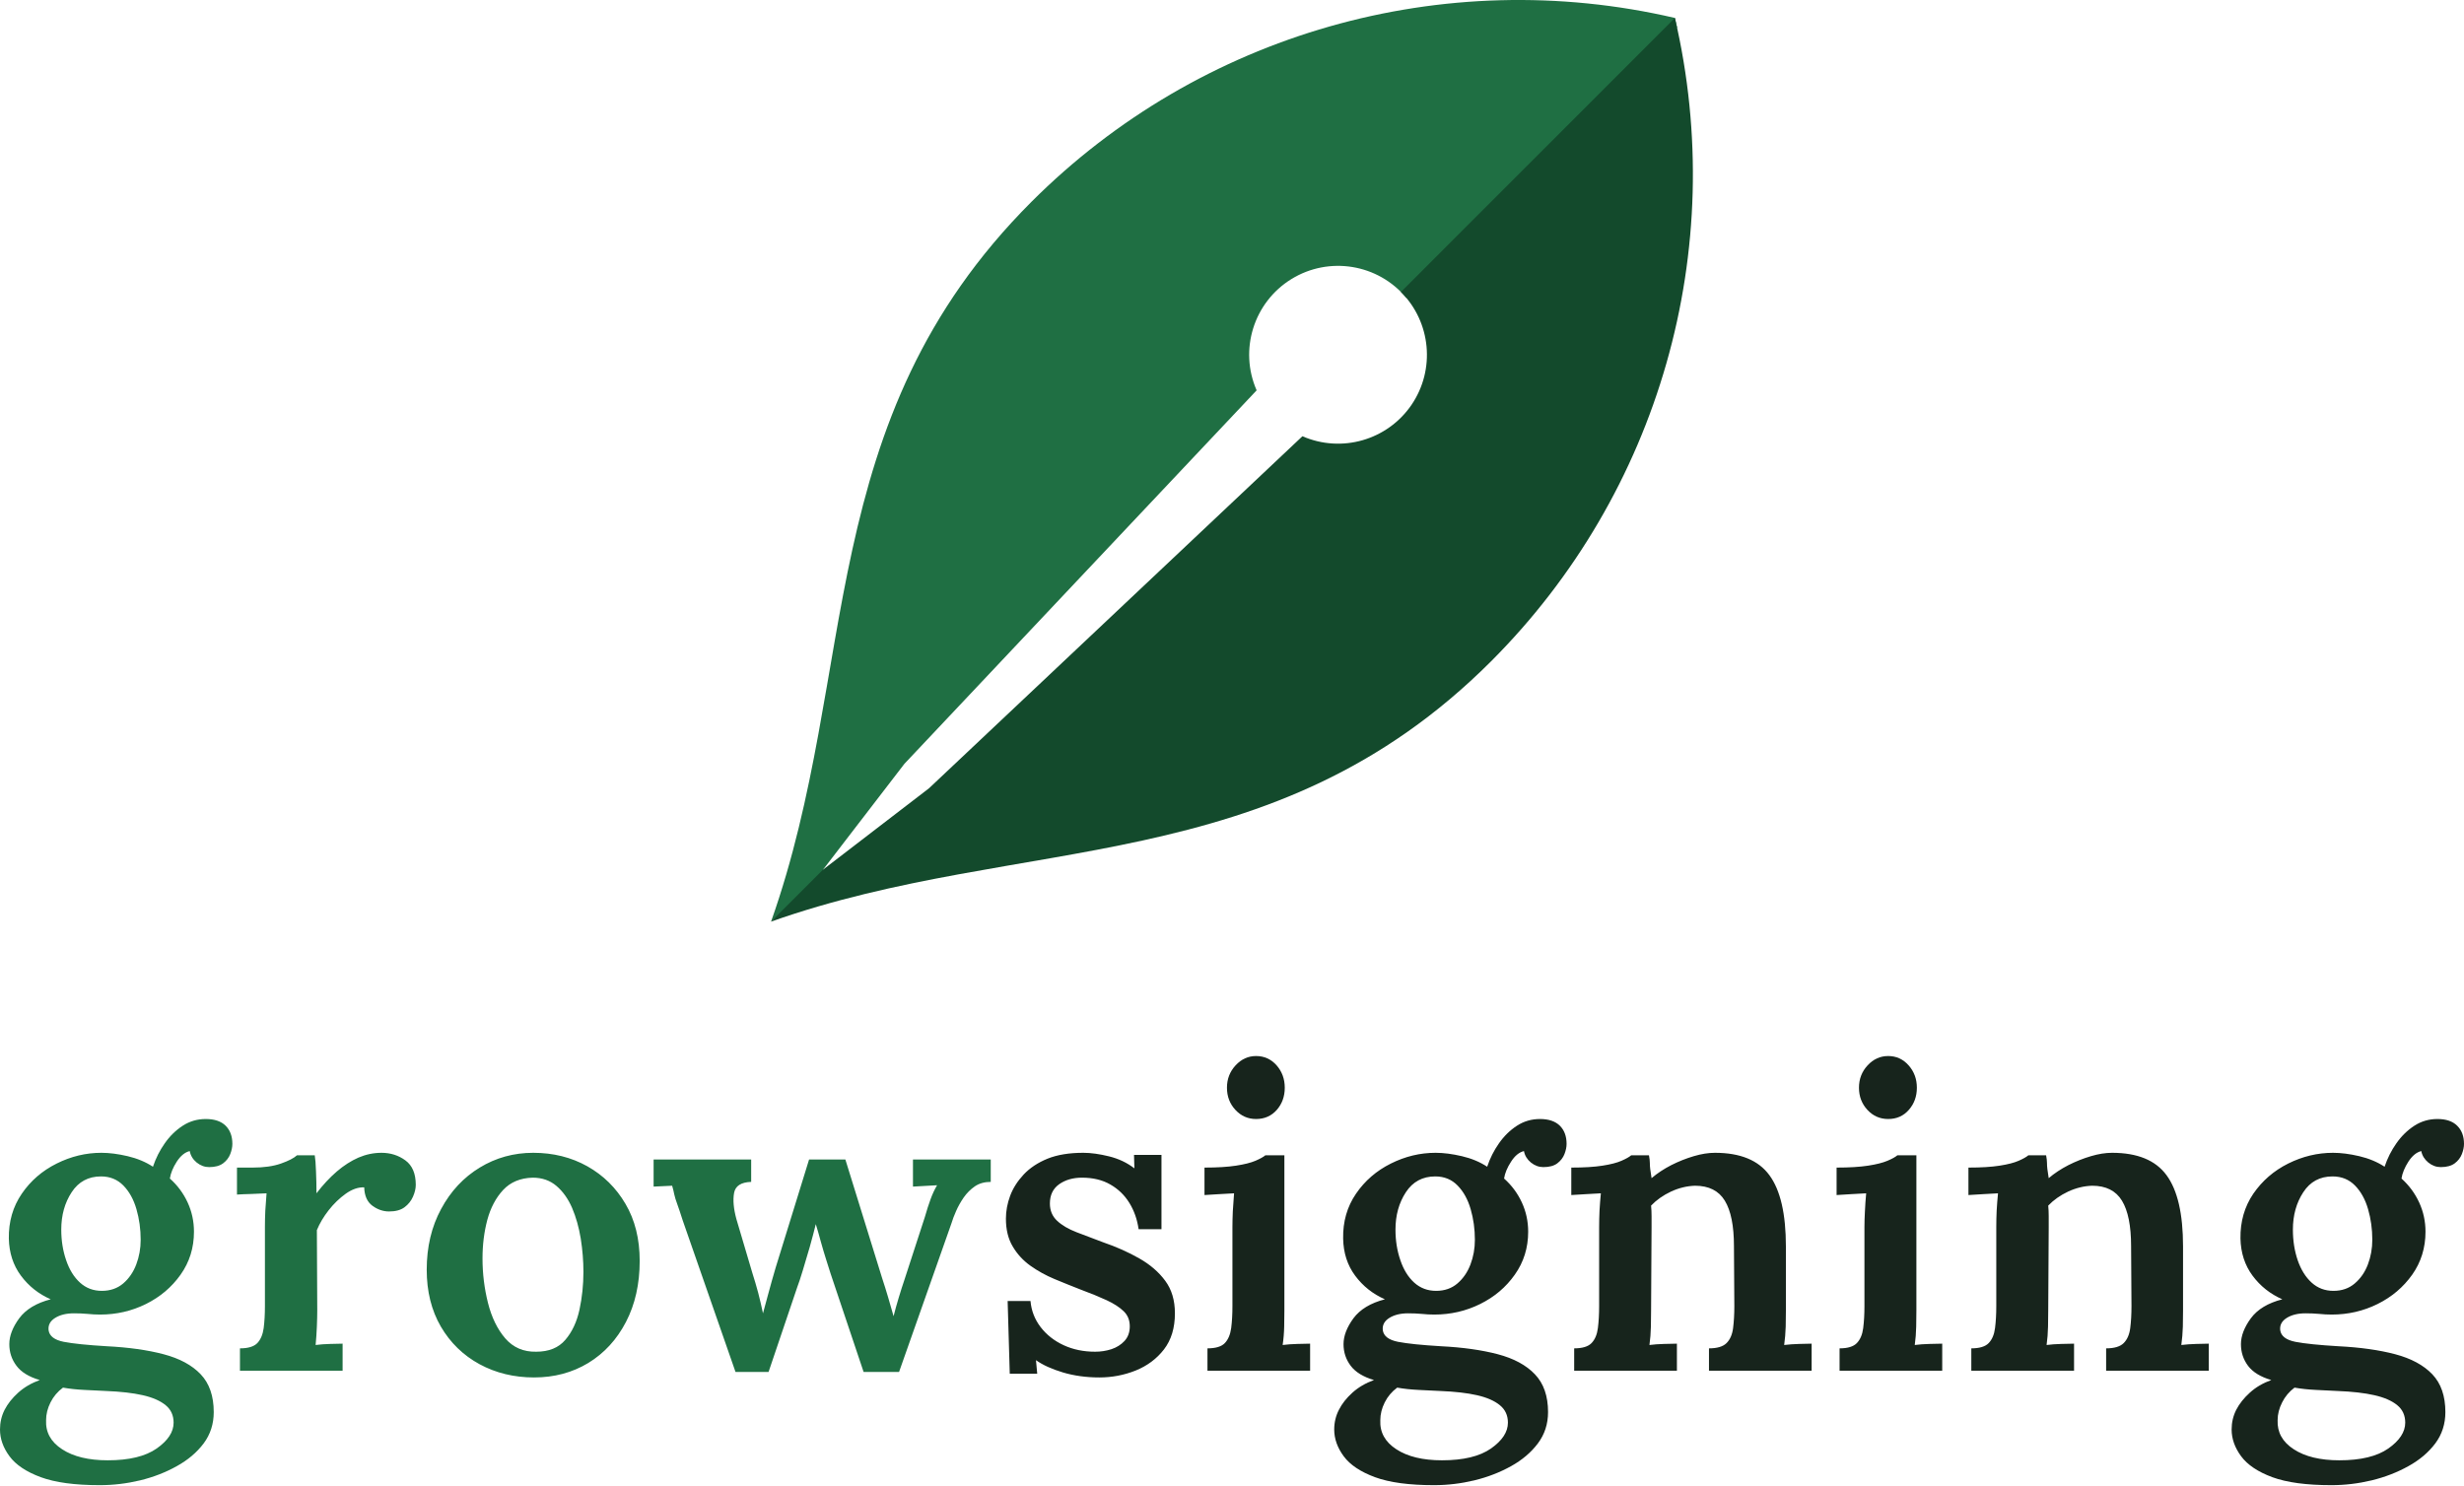
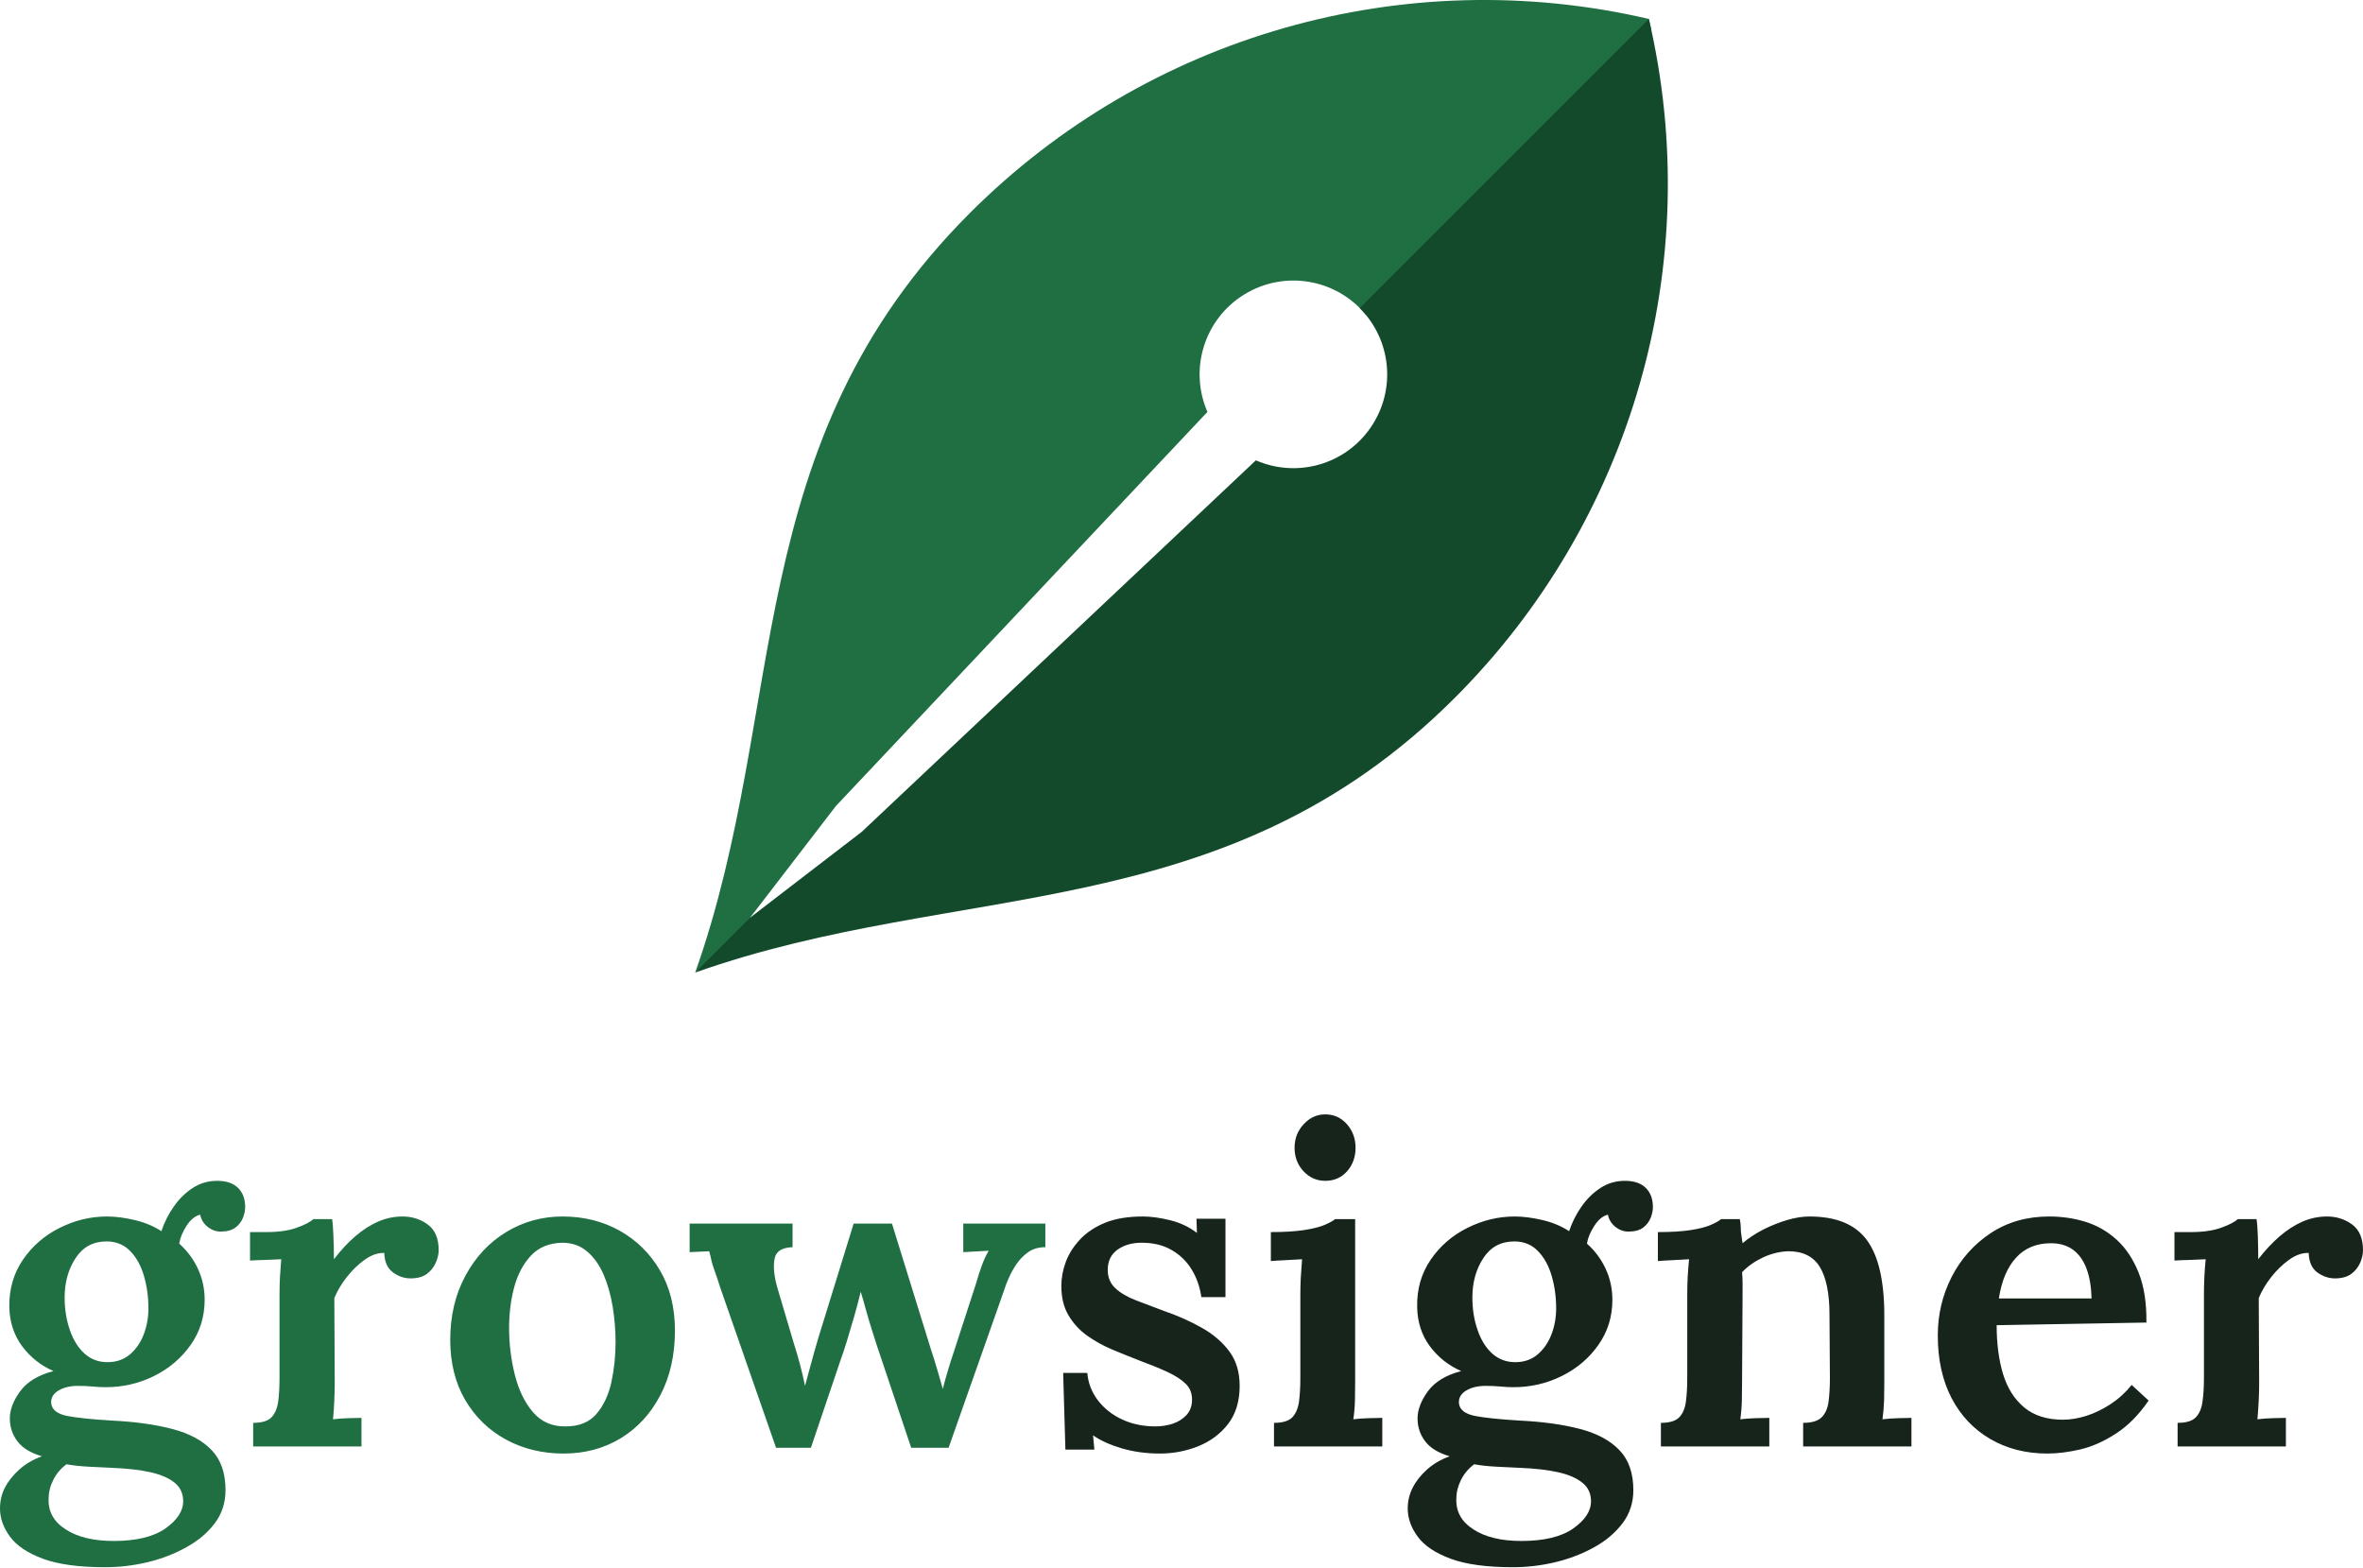
- <svg xmlns="http://www.w3.org/2000/svg" viewBox="0 0 256.61 154.7" width="256.61" height="154.7" role="img" aria-label="growsigning">
-   <path fill="#1f6f43" d="M80.3 96c9.26-26.16 4.26-52.11 27.12-74.98 17.54-17.54 42.88-24.77 67.01-19.15l.23.99-28.19 28.18c-2.94-3.55-8.05-4.39-11.98-1.97-3.92 2.42-5.47 7.36-3.62 11.59l-36.68 38.9-8.47 11.02.61.61z" />
-   <path fill="#134a2c" d="M80.3 96c26.16-9.26 52.12-4.25 74.99-27.12 17.53-17.54 24.77-42.88 19.14-67.01l-28.53 28.54c3.14 3.15 3.6 8.09 1.1 11.76-2.51 3.68-7.28 5.05-11.36 3.27l-38.89 36.67-11.03 8.47z" />
+ <svg xmlns="http://www.w3.org/2000/svg" viewBox="0 0 233.24 154.7" width="233.24" height="154.7" role="img" aria-label="growsigner">
+   <path fill="#1f6f43" d="M68.62 96c9.26-26.16 4.25-52.11 27.12-74.98 17.54-17.54 42.88-24.77 67.01-19.15l.23.99-28.19 28.18c-2.94-3.55-8.05-4.39-11.98-1.97-3.93 2.42-5.47 7.36-3.63 11.59l-36.67 38.9-8.47 11.02.61.61z" />
+   <path fill="#134a2c" d="M68.62 96c26.16-9.26 52.12-4.25 74.98-27.12 17.54-17.54 24.78-42.88 19.15-67.01l-28.54 28.54c3.15 3.15 3.61 8.09 1.1 11.76-2.5 3.68-7.27 5.05-11.35 3.27l-38.9 36.67-11.02 8.47z" />
  <path fill="#1f6f43" d="M10.38 154.7q-3.87 0-6.13-.83-2.27-.84-3.26-2.18-.99-1.34-.99-2.79 0-1.1.48-2.05.49-.95 1.41-1.78.93-.84 2.25-1.32-1.68-.49-2.42-1.48-.75-.99-.75-2.26 0-1.28 1.03-2.69 1.04-1.4 3.28-1.98-1.89-.83-3.1-2.46-1.21-1.63-1.26-3.87-.04-2.64 1.35-4.67 1.38-2.02 3.63-3.14 2.24-1.12 4.66-1.12 1.23 0 2.73.35 1.49.35 2.64 1.1.44-1.32 1.23-2.44.79-1.13 1.87-1.83 1.08-.7 2.4-.7 1.36 0 2.07.7.7.7.7 1.89 0 .49-.22 1.06-.22.57-.75.97-.53.39-1.45.39-.7 0-1.3-.48-.59-.49-.72-1.19-.75.18-1.35 1.1-.59.92-.72 1.76 1.19 1.06 1.85 2.49.66 1.43.66 3.05 0 2.51-1.39 4.47-1.39 1.96-3.61 3.06-2.22 1.1-4.77 1.1-.66 0-1.32-.07-.66-.06-1.41-.06-1.19 0-1.96.48-.77.48-.68 1.28.13.92 1.58 1.21 1.46.28 4.49.46 3.39.17 5.9.83 2.51.66 3.87 2.09 1.36 1.43 1.36 3.94 0 1.85-1.05 3.26-1.06 1.41-2.8 2.37-1.73.97-3.82 1.48-2.09.5-4.21.5zm.84-2.59q3.34 0 5.1-1.23 1.76-1.24 1.76-2.69 0-1.14-.83-1.82-.84-.69-2.38-1.04-1.54-.35-3.83-.44-1.01-.04-2.24-.11-1.23-.06-2.24-.24-.84.62-1.3 1.54-.46.92-.46 1.85-.09 1.89 1.67 3.03 1.76 1.15 4.75 1.15zm-.62-17.65q1.32 0 2.23-.77.9-.77 1.36-1.98.46-1.21.46-2.57 0-1.67-.44-3.19-.44-1.52-1.36-2.46-.93-.95-2.33-.95-1.98 0-3.06 1.65-1.08 1.65-1.08 3.89 0 1.72.51 3.19.5 1.48 1.45 2.34.94.85 2.26.85zm14.39 5.99q1.28 0 1.81-.55.52-.55.66-1.56.13-1.02.13-2.29l0-8.27q0-.8.04-1.68.05-.88.13-1.8-.74.04-1.62.07-.88.02-1.46.06l0-2.81 1.63 0q1.76 0 2.95-.42 1.19-.42 1.67-.86l1.85 0q.09.53.13 1.67.05 1.15.05 2.29 1.01-1.32 2.11-2.27 1.1-.94 2.26-1.45 1.17-.5 2.4-.5 1.41 0 2.49.79 1.08.79 1.08 2.55 0 .57-.29 1.23-.29.66-.88 1.1-.59.44-1.61.44-.92 0-1.73-.59-.82-.6-.86-1.92-.93-.04-1.92.66-.99.71-1.78 1.72-.79 1.01-1.23 2.07l.04 8.36q0 .7-.04 1.69-.04.99-.13 1.92.7-.09 1.49-.11.8-.03 1.32-.03l0 2.82-10.69 0zm30.63 3.03q-3.13 0-5.68-1.38-2.55-1.39-4.03-3.92-1.47-2.53-1.47-5.92 0-3.56 1.5-6.33 1.49-2.77 4.02-4.31 2.53-1.54 5.57-1.54 3.12 0 5.63 1.4 2.51 1.41 3.98 3.92 1.48 2.51 1.48 5.94 0 3.61-1.43 6.36-1.43 2.75-3.92 4.27-2.49 1.51-5.65 1.51zm.22-2.68q1.98 0 3.03-1.23 1.06-1.23 1.48-3.15.41-1.91.41-3.94 0-1.71-.28-3.47-.29-1.76-.9-3.19-.62-1.43-1.63-2.29-1.01-.86-2.47-.86-1.93.05-3.08 1.28-1.14 1.23-1.65 3.12-.5 1.89-.5 4.01 0 2.37.57 4.64.57 2.26 1.8 3.69 1.24 1.43 3.22 1.39zm20.76 2.11l-5.5-15.79q-.35-1.1-.57-1.7-.22-.59-.31-1.01-.08-.42-.22-.9l-1.93.09 0-2.82 10.16 0 0 2.33q-1.58.05-1.78 1.15-.2 1.1.24 2.72l1.67 5.64q.31.96.6 2.04.28 1.08.5 2.14.27-1.02.58-2.14.3-1.12.74-2.62l3.48-11.26 3.78 0 3.83 12.36q.31.93.62 1.98.31 1.06.57 1.98.22-.88.53-1.91.31-1.03.61-1.91l2.12-6.52q.3-1.05.59-1.84.29-.8.68-1.46l-2.51.14 0-2.82 8.1 0 0 2.33q-.97 0-1.65.46-.68.47-1.17 1.17-.48.7-.79 1.41-.31.7-.48 1.27l-5.46 15.49-3.69 0-3.44-10.25q-.17-.57-.46-1.45-.28-.88-.55-1.85-.26-.97-.53-1.85-.26 1.06-.63 2.38-.38 1.32-.73 2.46-.35 1.15-.57 1.72l-2.99 8.84z" />
-   <path fill="#17241c" d="M114.49 143.48q-2.03 0-3.79-.52-1.76-.53-2.81-1.28l.13 1.41-2.86 0-.22-7.57 2.38 0q.13 1.5 1.05 2.71.93 1.21 2.4 1.89 1.47.68 3.28.68.88 0 1.69-.26.82-.27 1.37-.86.55-.6.55-1.52 0-.97-.64-1.58-.64-.62-1.78-1.15-1.15-.53-2.69-1.1-1.36-.53-2.73-1.1-1.36-.57-2.5-1.38-1.15-.82-1.85-2.01-.71-1.18-.71-2.9 0-1.19.44-2.38.44-1.18 1.41-2.22.97-1.03 2.49-1.65 1.52-.61 3.72-.61 1.18 0 2.68.37 1.5.37 2.64 1.25l-.04-1.4 2.86 0 0 7.74-2.38 0q-.22-1.54-.97-2.75-.75-1.21-1.98-1.91-1.23-.71-2.95-.71-1.4 0-2.37.68-.97.69-.97 2.01 0 1.1.75 1.8.75.7 2.02 1.19 1.28.48 2.77 1.05 2.07.71 3.77 1.68 1.69.96 2.7 2.33 1.01 1.36 1.01 3.39 0 2.28-1.14 3.76-1.14 1.47-2.95 2.2-1.8.72-3.78.72zm11.26-3.03q1.28 0 1.81-.55.52-.55.66-1.56.13-1.02.13-2.29l0-8.23q0-.75.04-1.65.05-.9.13-1.87-.74.04-1.62.09-.88.04-1.46.09l0-2.86q1.98 0 3.28-.2 1.3-.2 2.03-.51.72-.31 1.03-.57l1.98 0 0 16.15q0 .7-.02 1.69-.02.99-.16 1.92.71-.09 1.52-.11.82-.03 1.34-.03l0 2.82-10.69 0zm5.06-23.89q-1.27 0-2.15-.95-.88-.95-.88-2.31 0-1.36.9-2.33.9-.97 2.13-.97 1.28 0 2.14.97.85.97.85 2.33 0 1.36-.83 2.31-.84.95-2.16.95zm18.53 38.14q-3.88 0-6.14-.83-2.27-.84-3.26-2.18-.99-1.34-.99-2.79 0-1.1.49-2.05.48-.95 1.4-1.78.93-.84 2.25-1.32-1.67-.49-2.42-1.48-.75-.99-.75-2.26 0-1.28 1.03-2.69 1.04-1.4 3.28-1.98-1.89-.83-3.1-2.46-1.21-1.63-1.25-3.87-.05-2.64 1.34-4.67 1.38-2.02 3.63-3.14 2.24-1.12 4.66-1.12 1.23 0 2.73.35 1.5.35 2.64 1.1.44-1.32 1.23-2.44.79-1.13 1.87-1.83 1.08-.7 2.4-.7 1.36 0 2.07.7.7.7.7 1.89 0 .49-.22 1.06-.22.57-.75.97-.52.39-1.45.39-.7 0-1.3-.48-.59-.49-.72-1.19-.75.18-1.34 1.1-.6.92-.73 1.76 1.19 1.06 1.85 2.49.66 1.43.66 3.05 0 2.51-1.39 4.47-1.38 1.96-3.61 3.06-2.22 1.1-4.77 1.1-.66 0-1.32-.07-.66-.06-1.41-.06-1.19 0-1.96.48-.77.48-.68 1.28.13.92 1.59 1.21 1.45.28 4.48.46 3.39.17 5.9.83 2.51.66 3.87 2.09 1.37 1.43 1.37 3.94 0 1.85-1.06 3.26-1.06 1.41-2.79 2.37-1.74.97-3.83 1.48-2.09.5-4.2.5zm.83-2.59q3.35 0 5.11-1.23 1.76-1.24 1.76-2.69 0-1.14-.84-1.82-.84-.69-2.38-1.04-1.54-.35-3.82-.44-1.02-.04-2.25-.11-1.23-.06-2.24-.24-.84.62-1.3 1.54-.46.92-.46 1.85-.09 1.89 1.67 3.03 1.76 1.15 4.75 1.15zm-.61-17.65q1.32 0 2.22-.77.9-.77 1.36-1.98.46-1.21.46-2.57 0-1.67-.44-3.19-.44-1.52-1.36-2.46-.92-.95-2.33-.95-1.98 0-3.06 1.65-1.08 1.65-1.08 3.89 0 1.72.51 3.19.5 1.48 1.45 2.34.95.85 2.27.85zm14.38 8.32l0-2.33q1.28 0 1.81-.55.53-.55.66-1.56.13-1.02.13-2.29l0-8.27q0-.8.04-1.68.05-.88.14-1.8-.71.04-1.61.09-.9.04-1.47.09l0-2.86q1.98 0 3.25-.2 1.28-.2 1.98-.51.71-.31 1.01-.57l1.85 0q.09.48.09.79 0 .31.04.64.05.33.14.95.88-.75 2.04-1.35 1.17-.59 2.36-.94 1.18-.35 2.2-.35 3.96 0 5.67 2.33 1.72 2.33 1.72 7.43l0 6.65q0 .7-.02 1.69-.03.99-.16 1.92.75-.09 1.54-.11.79-.03 1.32-.03l0 2.82-10.69 0 0-2.33q1.28 0 1.83-.55.55-.55.68-1.56.13-1.02.13-2.29l-.04-6.25q0-3.17-.95-4.73-.95-1.56-3.1-1.56-1.28.04-2.51.61-1.23.58-2.07 1.46.05.52.05 1.1 0 .57 0 1.14l-.05 8.67q0 .7-.02 1.69-.02.99-.15 1.92.7-.09 1.51-.11.82-.03 1.35-.03l0 2.82zm27.64-2.33q1.27 0 1.8-.55.53-.55.66-1.56.13-1.02.13-2.29l0-8.23q0-.75.05-1.65.04-.9.13-1.87-.75.04-1.63.09-.88.04-1.45.09l0-2.86q1.98 0 3.28-.2 1.29-.2 2.02-.51.73-.31 1.03-.57l1.98 0 0 16.15q0 .7-.02 1.69-.02.99-.15 1.92.7-.09 1.52-.11.81-.03 1.34-.03l0 2.82-10.69 0zm5.06-23.89q-1.28 0-2.16-.95-.88-.95-.88-2.31 0-1.36.9-2.33.9-.97 2.14-.97 1.27 0 2.13.97.86.97.86 2.33 0 1.36-.84 2.31-.83.95-2.15.95zm8.66 26.22l0-2.33q1.28 0 1.81-.55.53-.55.66-1.56.13-1.02.13-2.29l0-8.27q0-.8.04-1.68.05-.88.14-1.8-.71.04-1.61.09-.9.04-1.47.09l0-2.86q1.98 0 3.25-.2 1.28-.2 1.98-.51.71-.31 1.01-.57l1.85 0q.09.48.09.79 0 .31.04.64.05.33.14.95.88-.75 2.04-1.35 1.17-.59 2.36-.94 1.18-.35 2.2-.35 3.96 0 5.67 2.33 1.72 2.33 1.72 7.43l0 6.65q0 .7-.02 1.69-.03.99-.16 1.92.75-.09 1.54-.11.79-.03 1.32-.03l0 2.82-10.69 0 0-2.33q1.28 0 1.83-.55.55-.55.68-1.56.13-1.02.13-2.29l-.04-6.25q0-3.17-.95-4.73-.95-1.56-3.1-1.56-1.28.04-2.51.61-1.23.58-2.07 1.46.05.52.05 1.1 0 .57 0 1.14l-.05 8.67q0 .7-.02 1.69-.02.99-.15 1.92.7-.09 1.51-.11.82-.03 1.35-.03l0 2.82zm37.49 11.92q-3.87 0-6.14-.83-2.26-.84-3.25-2.18-.99-1.34-.99-2.79 0-1.1.48-2.05.49-.95 1.41-1.78.92-.84 2.24-1.32-1.67-.49-2.42-1.48-.74-.99-.74-2.26 0-1.28 1.03-2.69 1.03-1.4 3.28-1.98-1.89-.83-3.1-2.46-1.21-1.63-1.26-3.87-.04-2.64 1.34-4.67 1.39-2.02 3.63-3.14 2.25-1.12 4.67-1.12 1.23 0 2.73.35 1.49.35 2.64 1.1.44-1.32 1.23-2.44.79-1.13 1.87-1.83 1.08-.7 2.4-.7 1.36 0 2.06.7.71.7.71 1.89 0 .49-.22 1.06-.22.57-.75.97-.53.39-1.45.39-.71 0-1.3-.48-.59-.49-.73-1.19-.74.18-1.34 1.1-.59.92-.72 1.76 1.18 1.06 1.84 2.49.66 1.43.66 3.05 0 2.51-1.38 4.47-1.39 1.96-3.61 3.06-2.22 1.1-4.77 1.1-.66 0-1.32-.07-.66-.06-1.41-.06-1.19 0-1.96.48-.77.48-.68 1.28.13.92 1.58 1.21 1.45.28 4.49.46 3.39.17 5.9.83 2.5.66 3.87 2.09 1.36 1.43 1.36 3.94 0 1.85-1.05 3.26-1.06 1.41-2.8 2.37-1.74.97-3.83 1.48-2.09.5-4.2.5zm.84-2.59q3.34 0 5.1-1.23 1.76-1.24 1.76-2.69 0-1.14-.83-1.82-.84-.69-2.38-1.04-1.54-.35-3.83-.44-1.01-.04-2.24-.11-1.23-.06-2.25-.24-.83.62-1.29 1.54-.47.92-.47 1.85-.08 1.89 1.68 3.03 1.76 1.15 4.75 1.15zm-.62-17.65q1.32 0 2.22-.77.91-.77 1.37-1.98.46-1.21.46-2.57 0-1.67-.44-3.19-.44-1.52-1.36-2.46-.93-.95-2.34-.95-1.98 0-3.05 1.65-1.08 1.65-1.08 3.89 0 1.72.5 3.19.51 1.48 1.46 2.34.94.85 2.26.85z" />
+   <path fill="#17241c" d="M114.49 143.48q-2.03 0-3.79-.52-1.76-.53-2.81-1.28l.13 1.41-2.86 0-.22-7.57 2.38 0q.13 1.5 1.05 2.71.93 1.21 2.4 1.89 1.47.68 3.28.68.88 0 1.69-.26.82-.27 1.37-.86.55-.6.55-1.52 0-.97-.64-1.58-.64-.62-1.78-1.15-1.15-.53-2.69-1.1-1.36-.53-2.73-1.1-1.36-.57-2.5-1.38-1.15-.82-1.85-2.01-.71-1.18-.71-2.9 0-1.19.44-2.38.44-1.18 1.41-2.22.97-1.03 2.49-1.65 1.52-.61 3.72-.61 1.18 0 2.68.37 1.5.37 2.64 1.25l-.04-1.4 2.86 0 0 7.74-2.38 0q-.22-1.54-.97-2.75-.75-1.21-1.98-1.91-1.23-.71-2.95-.71-1.4 0-2.37.68-.97.69-.97 2.01 0 1.1.75 1.8.75.7 2.02 1.19 1.28.48 2.77 1.05 2.07.71 3.77 1.68 1.69.96 2.7 2.33 1.01 1.36 1.01 3.39 0 2.28-1.14 3.76-1.14 1.47-2.95 2.2-1.8.72-3.78.72zm11.26-3.03q1.28 0 1.81-.55.52-.55.66-1.56.13-1.02.13-2.29l0-8.23q0-.75.04-1.65.05-.9.13-1.87-.74.04-1.62.09-.88.04-1.46.09l0-2.86q1.98 0 3.28-.2 1.3-.2 2.03-.51.72-.31 1.03-.57l1.98 0 0 16.15q0 .7-.02 1.69-.02.99-.16 1.92.71-.09 1.52-.11.82-.03 1.34-.03l0 2.82-10.69 0zm5.06-23.89q-1.27 0-2.15-.95-.88-.95-.88-2.31 0-1.36.9-2.33.9-.97 2.13-.97 1.28 0 2.14.97.85.97.85 2.33 0 1.36-.83 2.31-.84.95-2.16.95zm18.53 38.14q-3.88 0-6.14-.83-2.27-.84-3.26-2.18-.99-1.34-.99-2.79 0-1.1.49-2.05.48-.95 1.4-1.78.93-.84 2.25-1.32-1.67-.49-2.42-1.48-.75-.99-.75-2.26 0-1.28 1.03-2.69 1.04-1.4 3.28-1.98-1.89-.83-3.1-2.46-1.21-1.63-1.25-3.87-.05-2.64 1.34-4.67 1.38-2.02 3.63-3.14 2.24-1.12 4.66-1.12 1.23 0 2.73.35 1.5.35 2.64 1.1.44-1.32 1.23-2.44.79-1.13 1.87-1.83 1.08-.7 2.4-.7 1.36 0 2.07.7.7.7.7 1.89 0 .49-.22 1.06-.22.57-.75.97-.52.39-1.45.39-.7 0-1.3-.48-.59-.49-.72-1.19-.75.18-1.34 1.1-.6.92-.73 1.76 1.19 1.06 1.85 2.49.66 1.43.66 3.05 0 2.51-1.39 4.47-1.38 1.96-3.61 3.06-2.22 1.1-4.77 1.1-.66 0-1.32-.07-.66-.06-1.41-.06-1.19 0-1.96.48-.77.48-.68 1.28.13.92 1.59 1.21 1.45.28 4.48.46 3.39.17 5.9.83 2.51.66 3.87 2.09 1.37 1.43 1.37 3.94 0 1.85-1.06 3.26-1.06 1.41-2.79 2.37-1.74.97-3.83 1.48-2.09.5-4.2.5zm.83-2.59q3.35 0 5.11-1.23 1.76-1.24 1.76-2.69 0-1.14-.84-1.82-.84-.69-2.38-1.04-1.54-.35-3.82-.44-1.02-.04-2.25-.11-1.23-.06-2.24-.24-.84.62-1.3 1.54-.46.92-.46 1.85-.09 1.89 1.67 3.03 1.76 1.15 4.75 1.15zm-.61-17.65q1.32 0 2.22-.77.9-.77 1.36-1.98.46-1.21.46-2.57 0-1.67-.44-3.19-.44-1.52-1.36-2.46-.92-.95-2.33-.95-1.98 0-3.06 1.65-1.08 1.65-1.08 3.89 0 1.72.51 3.19.5 1.48 1.45 2.34.95.85 2.27.85zm14.38 8.32l0-2.33q1.28 0 1.81-.55.53-.55.66-1.56.13-1.02.13-2.29l0-8.27q0-.8.04-1.68.05-.88.14-1.8-.71.04-1.61.09-.9.04-1.47.09l0-2.86q1.98 0 3.25-.2 1.28-.2 1.98-.51.71-.31 1.01-.57l1.85 0q.09.48.09.79 0 .31.04.64.05.33.14.95.88-.75 2.04-1.35 1.17-.59 2.36-.94 1.18-.35 2.2-.35 3.96 0 5.67 2.33 1.72 2.33 1.72 7.43l0 6.65q0 .7-.02 1.69-.03.99-.16 1.92.75-.09 1.54-.11.79-.03 1.32-.03l0 2.82-10.69 0 0-2.33q1.28 0 1.83-.55.55-.55.68-1.56.13-1.02.13-2.29l-.04-6.25q0-3.17-.95-4.73-.95-1.56-3.1-1.56-1.28.04-2.51.61-1.23.58-2.07 1.46.05.52.05 1.1 0 .57 0 1.14l-.05 8.67q0 .7-.02 1.69-.02.99-.15 1.92.7-.09 1.51-.11.82-.03 1.35-.03l0 2.82zm38.15.7q-3.17 0-5.63-1.43-2.46-1.43-3.83-4.04-1.36-2.62-1.36-6.19 0-3.08 1.36-5.76 1.37-2.68 3.85-4.33 2.49-1.65 5.79-1.65 1.85 0 3.56.52 1.72.53 3.08 1.76 1.37 1.24 2.18 3.26.81 2.02.77 4.93l-14.78.26q0 2.73.63 4.82.64 2.09 2.09 3.3 1.46 1.21 3.83 1.21 1.06 0 2.27-.37 1.21-.38 2.4-1.15 1.18-.77 2.11-1.91l1.67 1.54q-1.45 2.11-3.21 3.25-1.76 1.15-3.52 1.57-1.76.41-3.26.41zm-4.79-15.31l9.15 0q-.05-1.76-.51-2.97-.46-1.21-1.34-1.85-.88-.63-2.16-.63-2.15 0-3.45 1.43-1.3 1.43-1.69 4.02zm17.64 12.28q1.28 0 1.8-.55.53-.55.66-1.56.14-1.02.14-2.29l0-8.27q0-.8.04-1.68.04-.88.13-1.8-.75.04-1.63.07-.88.02-1.45.06l0-2.81 1.63 0q1.76 0 2.95-.42 1.19-.42 1.67-.86l1.85 0q.09.53.13 1.67.04 1.15.04 2.29 1.02-1.32 2.12-2.27 1.1-.94 2.26-1.45 1.17-.5 2.4-.5 1.41 0 2.49.79 1.07.79 1.07 2.55 0 .57-.28 1.23-.29.66-.88 1.1-.6.44-1.61.44-.92 0-1.74-.59-.81-.6-.85-1.92-.93-.04-1.92.66-.99.71-1.78 1.72-.79 1.01-1.23 2.07l.04 8.36q0 .7-.04 1.69-.05.99-.13 1.92.7-.09 1.49-.11.79-.03 1.32-.03l0 2.82-10.69 0z" />
</svg>
